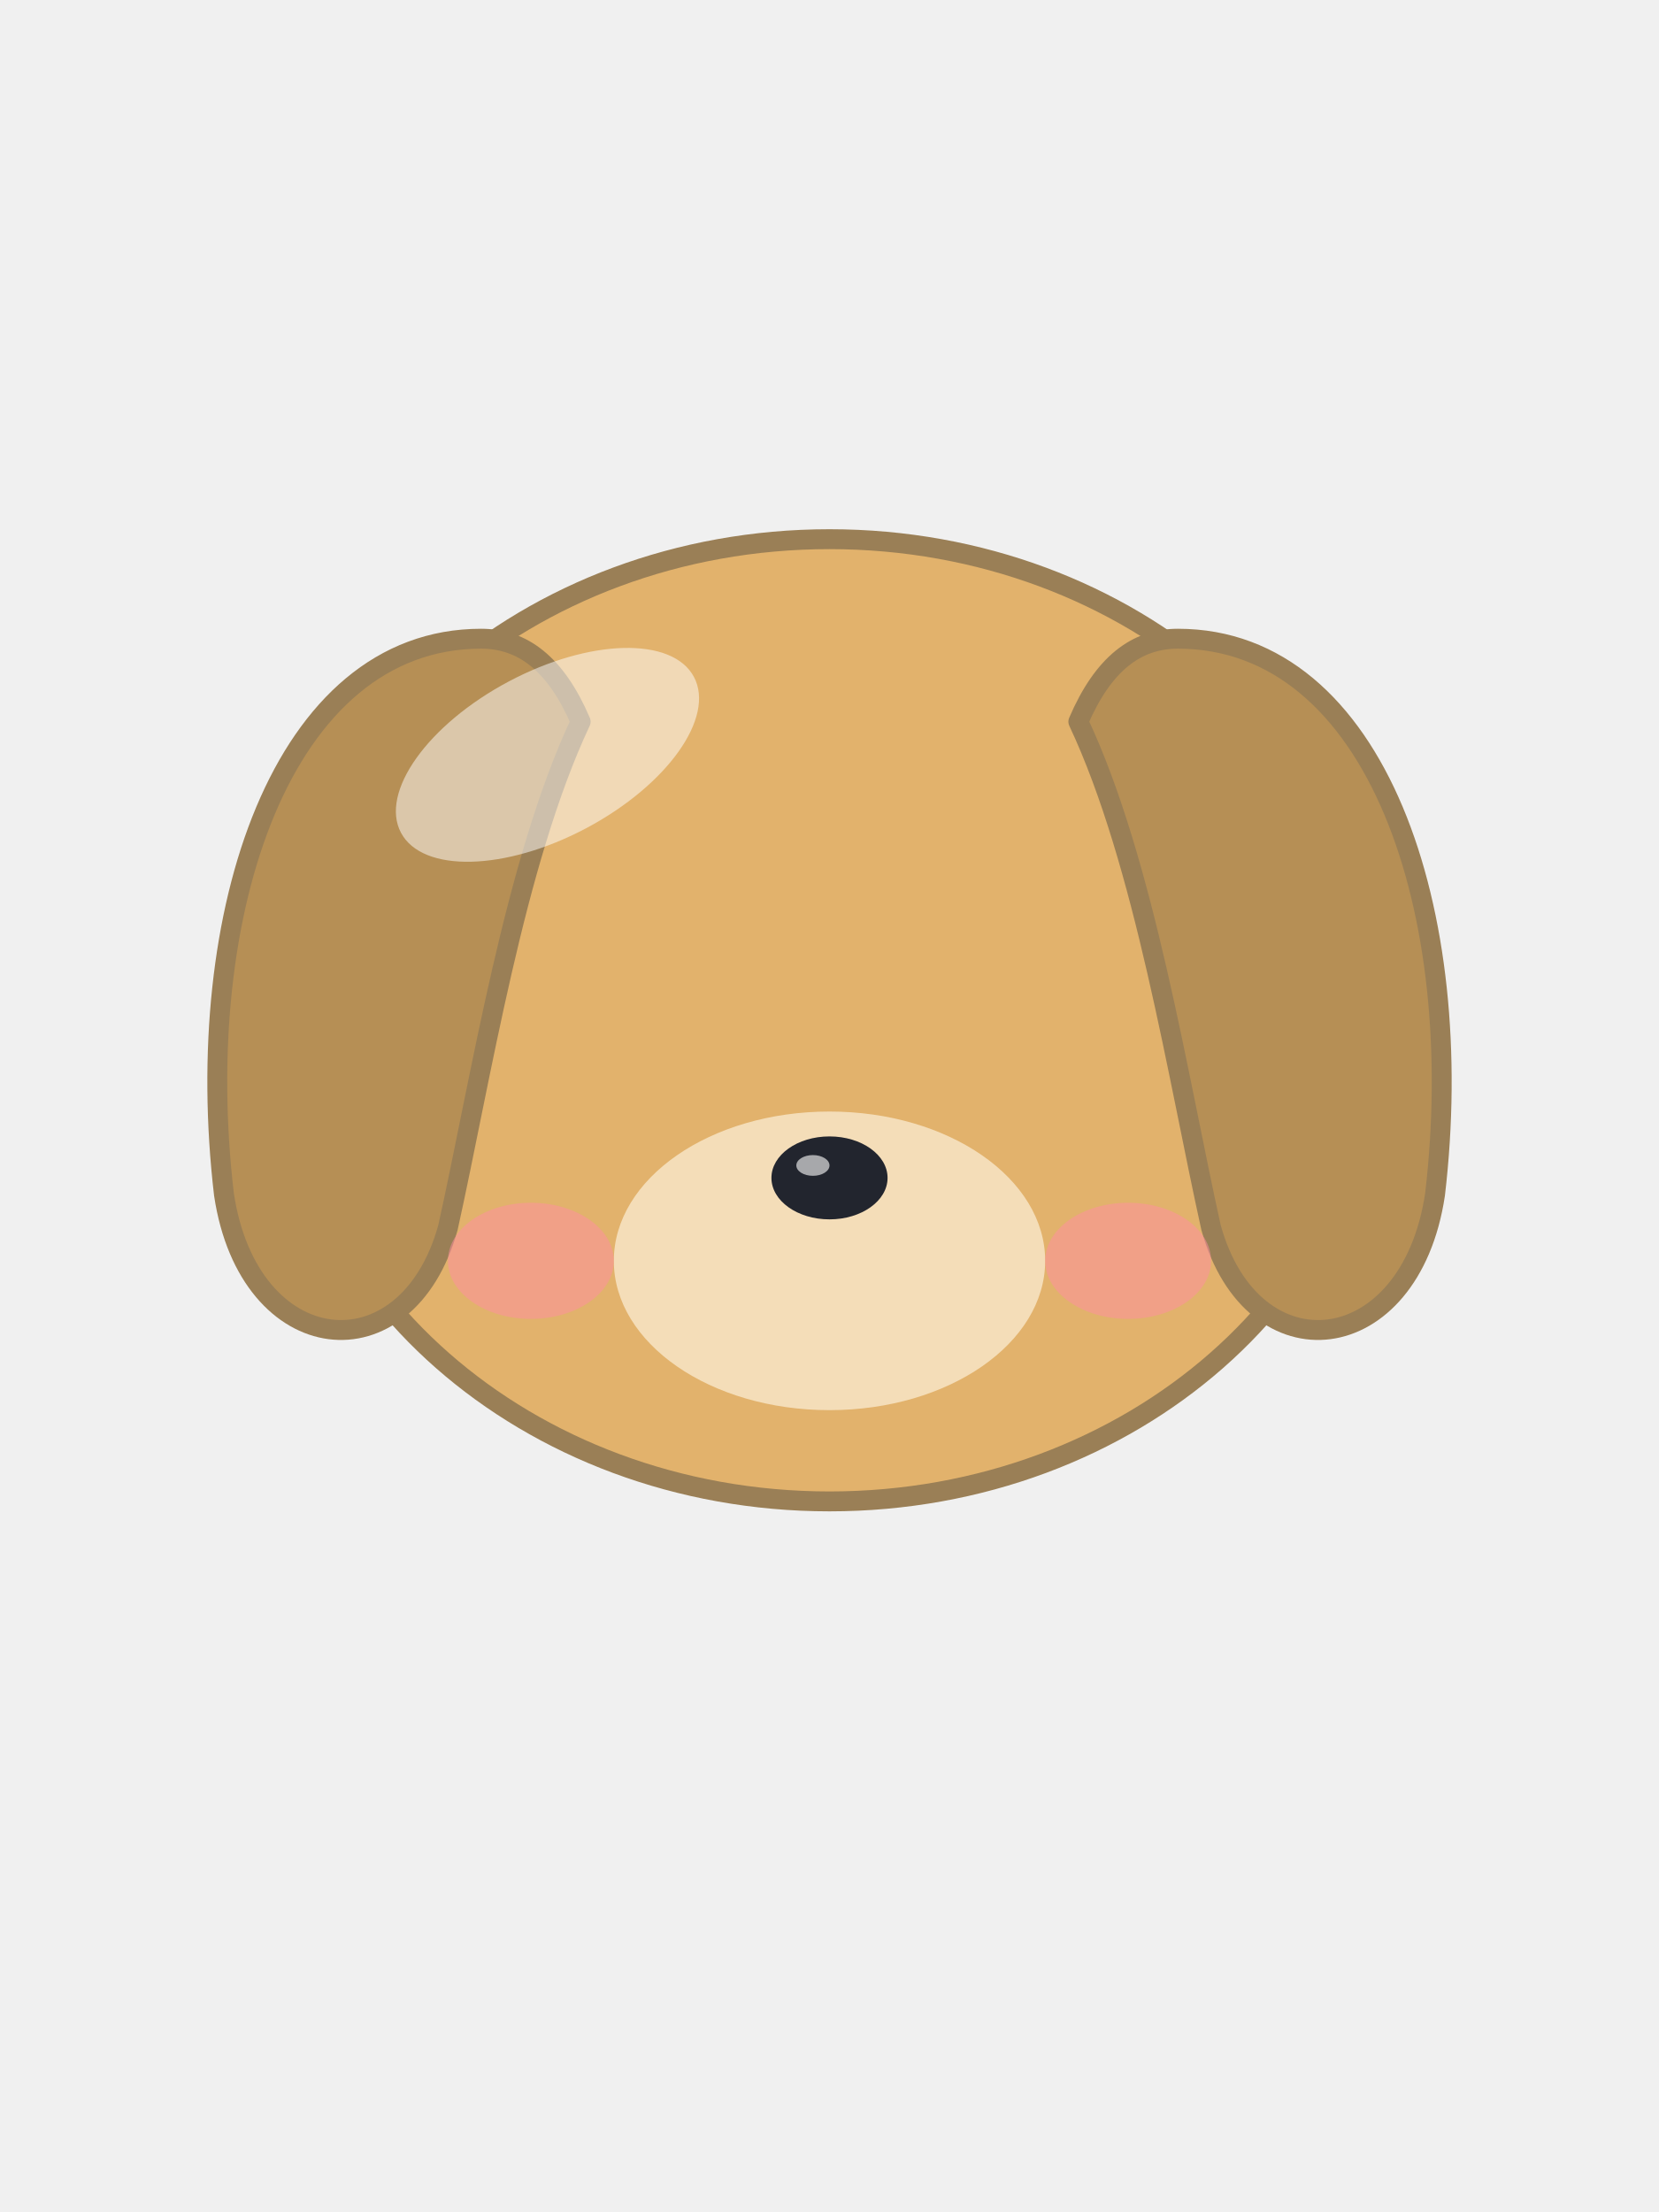
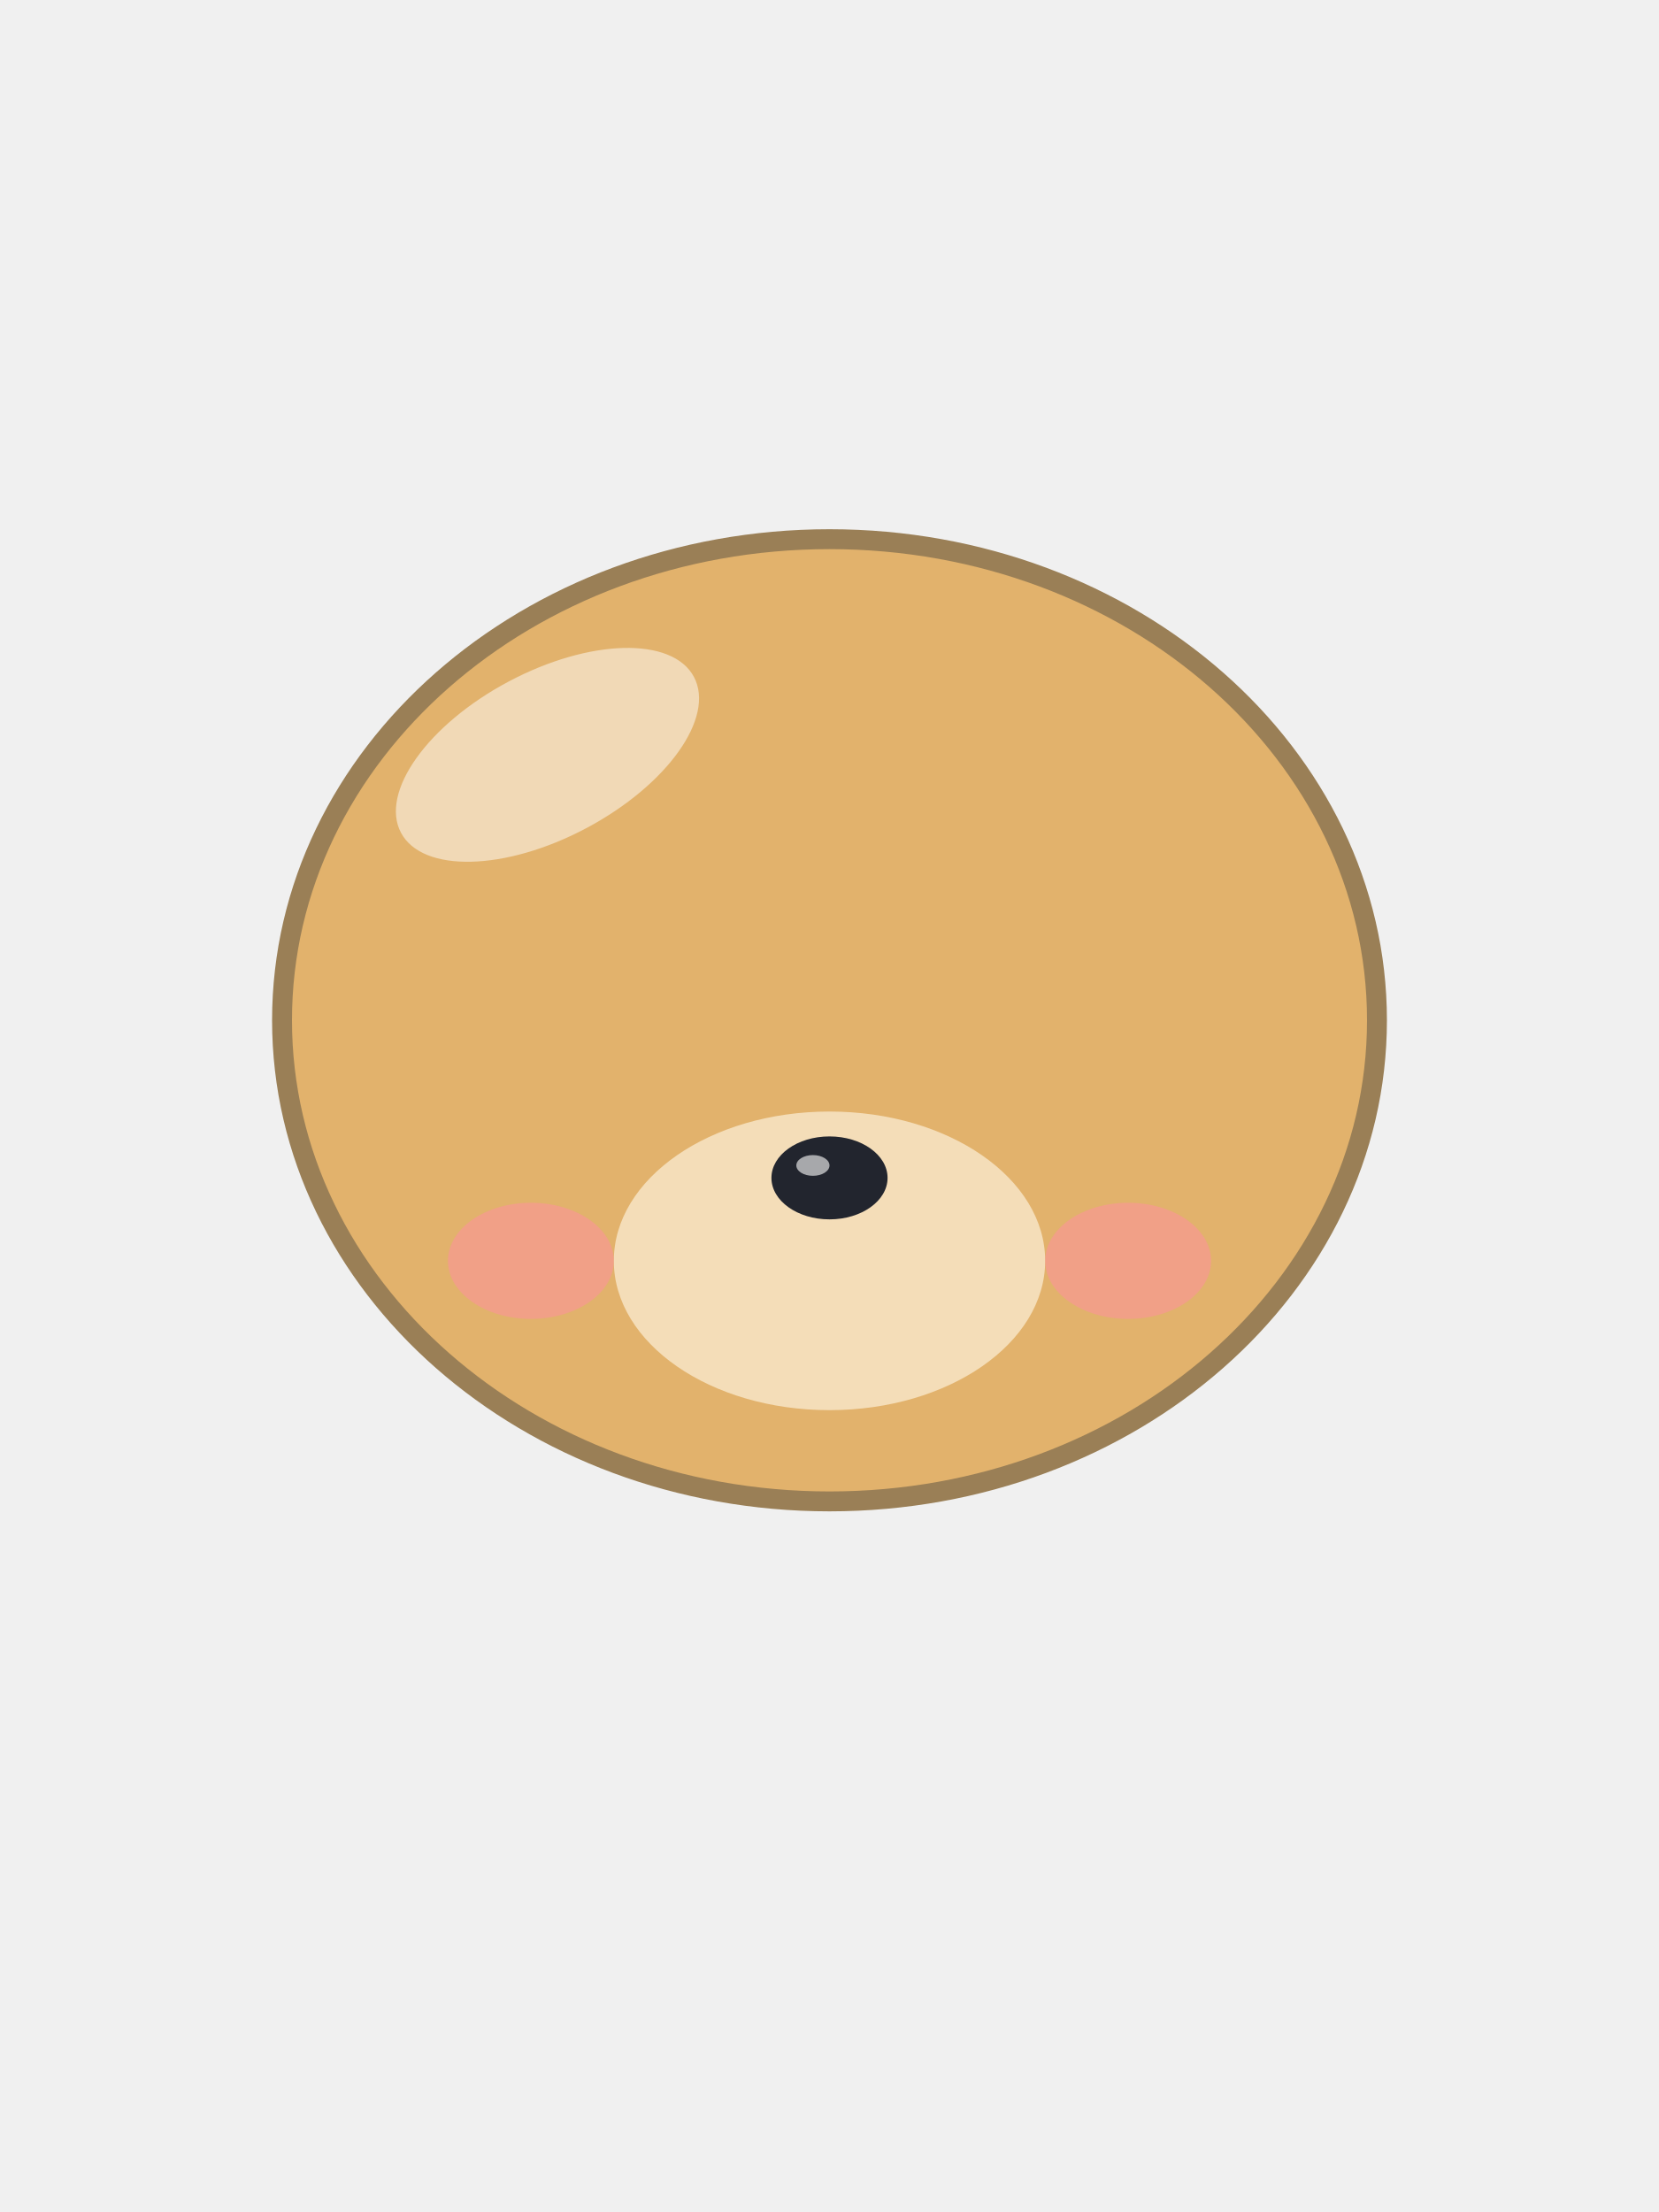
<svg xmlns="http://www.w3.org/2000/svg" viewBox="0 0 240 320">
  <ellipse cx="120" cy="147.6" rx="79.2" ry="69.6" fill="#E2B26C" stroke="#9A7F56" stroke-width="2.88" />
  <ellipse cx="120" cy="182.4" rx="31.2" ry="21.6" fill="#F4DDB8" />
-   <path d="M 69.6 92.4 C 40.8 92.4 27.6 132 32.4 172.8 C 36 196.8 58.8 199.2 64.8 177.6 C 69.6 156 74.4 124.8 84 104.4 C 80.4 96 75.6 92.4 69.6 92.4 Z" fill="#B68F55" stroke="#9A7F56" stroke-width="2.88" stroke-linejoin="round" />
-   <path d="M 170.4 92.4 C 199.2 92.4 212.4 132 207.6 172.8 C 204 196.8 181.2 199.2 175.2 177.6 C 170.4 156 165.6 124.8 156 104.4 C 159.6 96 164.4 92.4 170.4 92.4 Z" fill="#B68F55" stroke="#9A7F56" stroke-width="2.88" stroke-linejoin="round" />
  <path d="M 100.39 97.93 C 103.5 103.78 96.54 113.57 84.83 119.8 C 73.13 126.02 61.12 126.32 58.01 120.47 C 54.9 114.62 61.86 104.83 73.57 98.6 C 85.27 92.38 97.28 92.08 100.39 97.93 Z" fill="#FFFFFF" fill-opacity="0.5" />
  <ellipse cx="76.8" cy="182.4" rx="12" ry="8.4" fill="#FF8FA3" fill-opacity="0.5" />
  <ellipse cx="163.2" cy="182.4" rx="12" ry="8.4" fill="#FF8FA3" fill-opacity="0.5" />
  <ellipse cx="120" cy="170.4" rx="8.4" ry="6" fill="#22252E" />
  <ellipse cx="117.6" cy="168.6" rx="2.4" ry="1.5" fill="#FFFFFF" fill-opacity="0.6" />
</svg>
